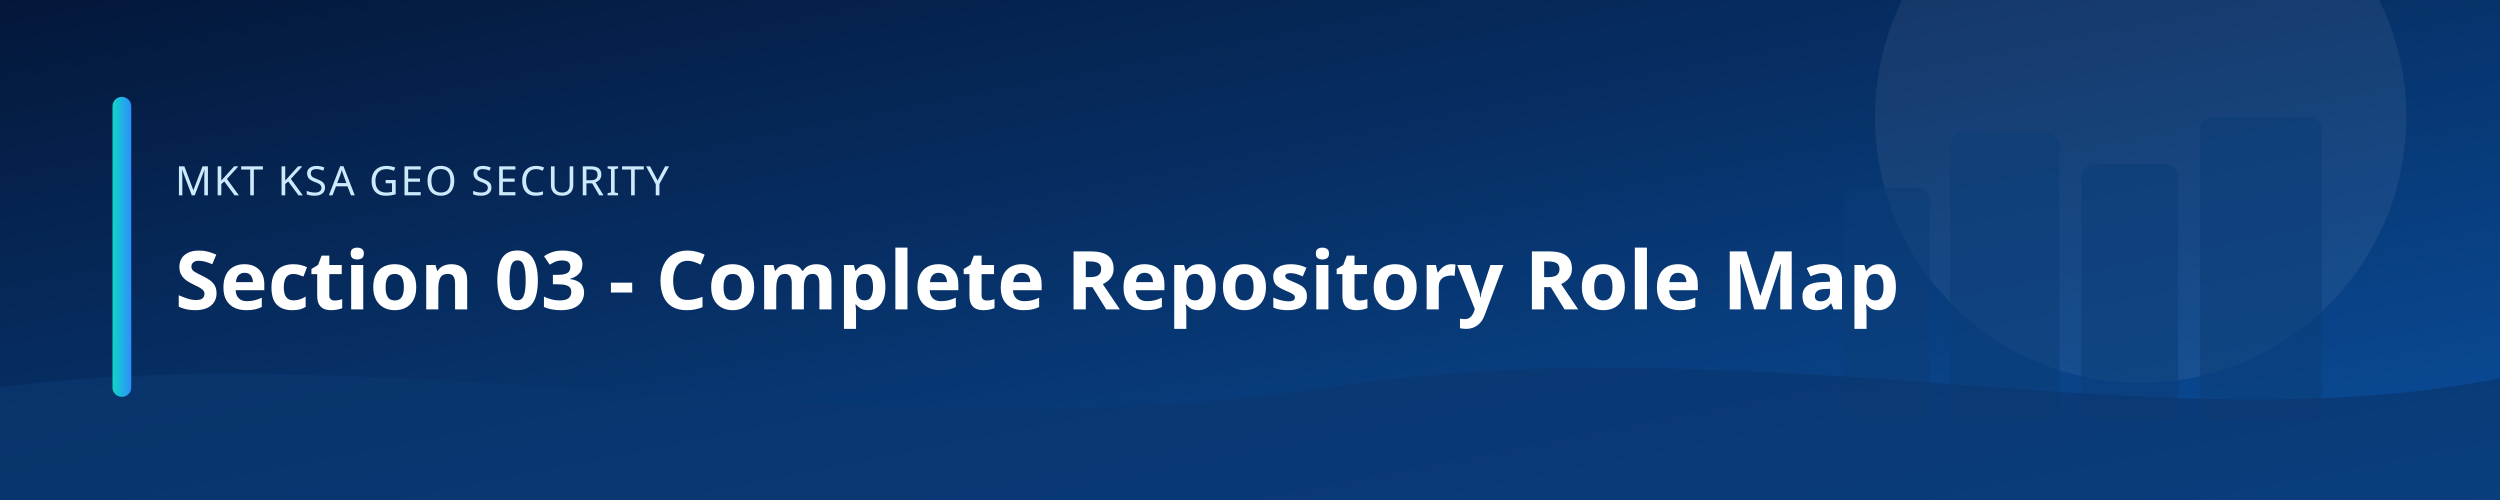
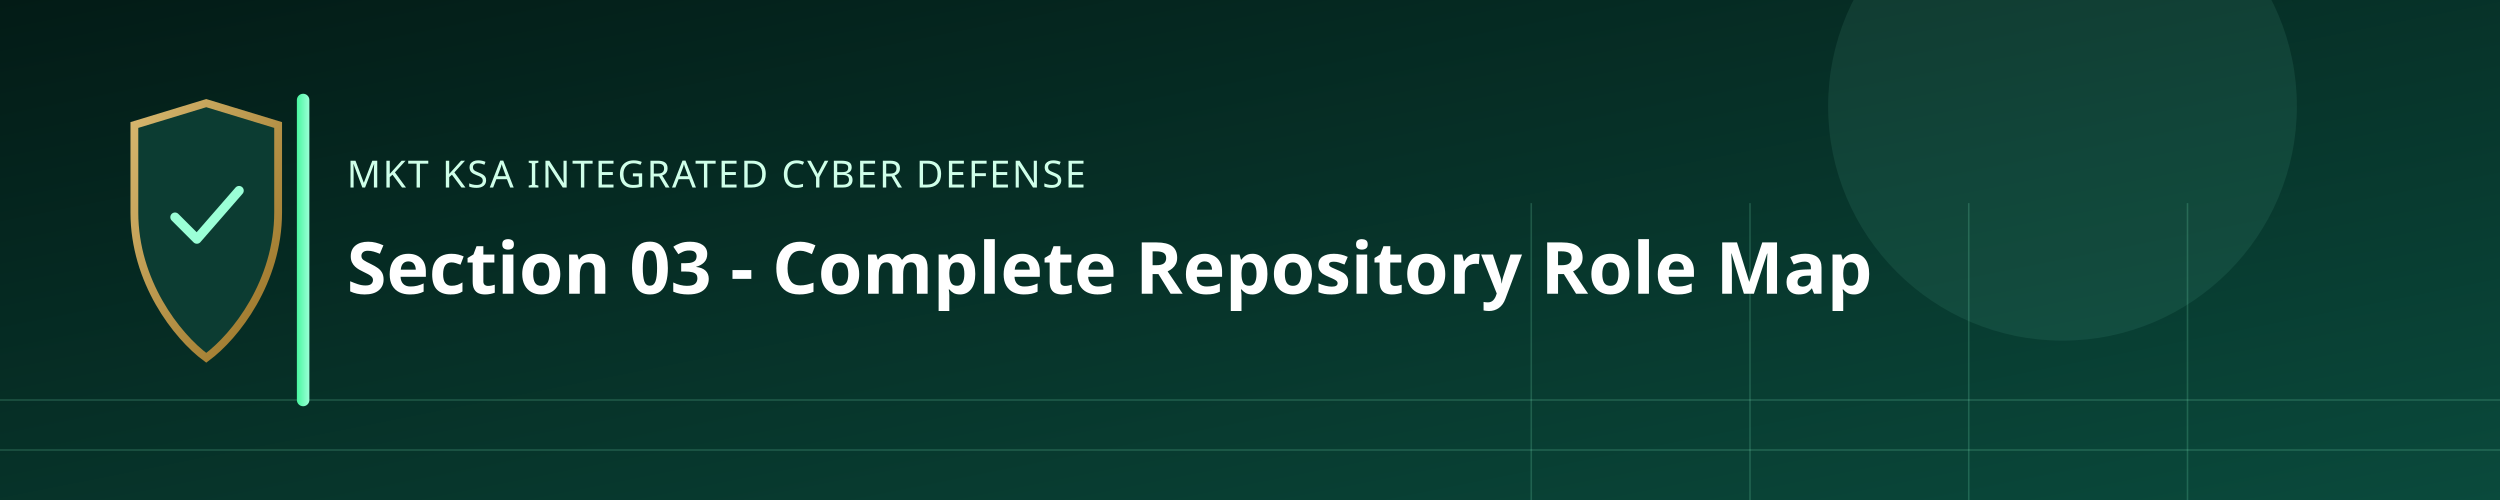
<svg xmlns="http://www.w3.org/2000/svg" width="1600" height="320" viewBox="0 0 1600 320" role="img" aria-label="Section 03 - Complete Repository Role Map banner">
  <defs>
    <linearGradient id="bg" x1="0" y1="0" x2="1" y2="1">
-       <stop offset="0%" stop-color="#04173a" />
-       <stop offset="100%" stop-color="#0a4f9d" />
+       <stop offset="0%" stop-color="#031b16" />
+       <stop offset="100%" stop-color="#0a4a3c" />
    </linearGradient>
-     <linearGradient id="line" x1="0" y1="0" x2="1" y2="0">
-       <stop offset="0%" stop-color="#10d6c5" />
-       <stop offset="100%" stop-color="#2e8fff" />
+     <linearGradient id="neon" x1="0" y1="0" x2="1" y2="0">
+       <stop offset="0%" stop-color="#49f7a0" />
+       <stop offset="100%" stop-color="#9bffd7" />
+     </linearGradient>
+     <linearGradient id="gold" x1="0" y1="0" x2="1" y2="1">
+       <stop offset="0%" stop-color="#d7b76f" />
+       <stop offset="100%" stop-color="#987225" />
    </linearGradient>
  </defs>
  <rect width="1600" height="320" fill="url(#bg)" />
-   <circle cx="1370" cy="75" r="170" fill="#ffffff" fill-opacity="0.06" />
-   <g fill="#0c3c77" fill-opacity="0.55">
-     <rect x="1180" y="120" width="55" height="150" rx="8" />
-     <rect x="1248" y="85" width="70" height="185" rx="8" />
-     <rect x="1332" y="105" width="62" height="165" rx="8" />
-     <rect x="1408" y="75" width="78" height="195" rx="8" />
+   <circle cx="1320" cy="68" r="150" fill="#90ffd8" fill-opacity="0.08" />
+   <g stroke="#8bffcf" stroke-opacity="0.18" stroke-width="1" fill="none">
+     <path d="M0 256 L1600 256" />
+     <path d="M0 288 L1600 288" />
+     <path d="M980 130 L980 320" />
+     <path d="M1120 130 L1120 320" />
+     <path d="M1260 130 L1260 320" />
+     <path d="M1400 130 L1400 320" />
  </g>
-   <path d="M0 248 C 250 214, 560 292, 850 248 C 1130 206, 1380 286, 1600 242 L1600 320 L0 320 Z" fill="#0b376f" fill-opacity="0.7" />
-   <rect x="72" y="62" width="12" height="192" rx="6" fill="url(#line)" />
-   <text x="112" y="125" fill="#cdeafd" font-size="26" font-family="Segoe UI, Tahoma, sans-serif" letter-spacing="1.2">MKT KSA GEO SECURITY</text>
-   <text x="112" y="198" fill="#ffffff" font-size="52" font-family="Segoe UI, Tahoma, sans-serif" font-weight="700">Section 03 - Complete Repository Role Map</text>
+   <g transform="translate(70,56)">
+     <path d="M62 10 L108 24 V80 C108 124 81 159 62 173 C43 159 16 124 16 80 V24 Z" fill="#0c3c32" stroke="url(#gold)" stroke-width="5" />
+     <path d="M42 83 L56 97 L83 66" fill="none" stroke="#9bffd7" stroke-width="6" stroke-linecap="round" stroke-linejoin="round" />
+   </g>
+   <rect x="190" y="60" width="8" height="200" rx="4" fill="url(#neon)" />
+   <text x="222" y="120" fill="#cfffe9" font-size="24" font-family="Segoe UI, Tahoma, sans-serif" letter-spacing="1.2">MKT KSA INTEGRATED CYBER DEFENSE</text>
+   <text x="222" y="188" fill="#ffffff" font-size="46" font-family="Segoe UI, Tahoma, sans-serif" font-weight="700">Section 03 - Complete Repository Role Map</text>
</svg>
